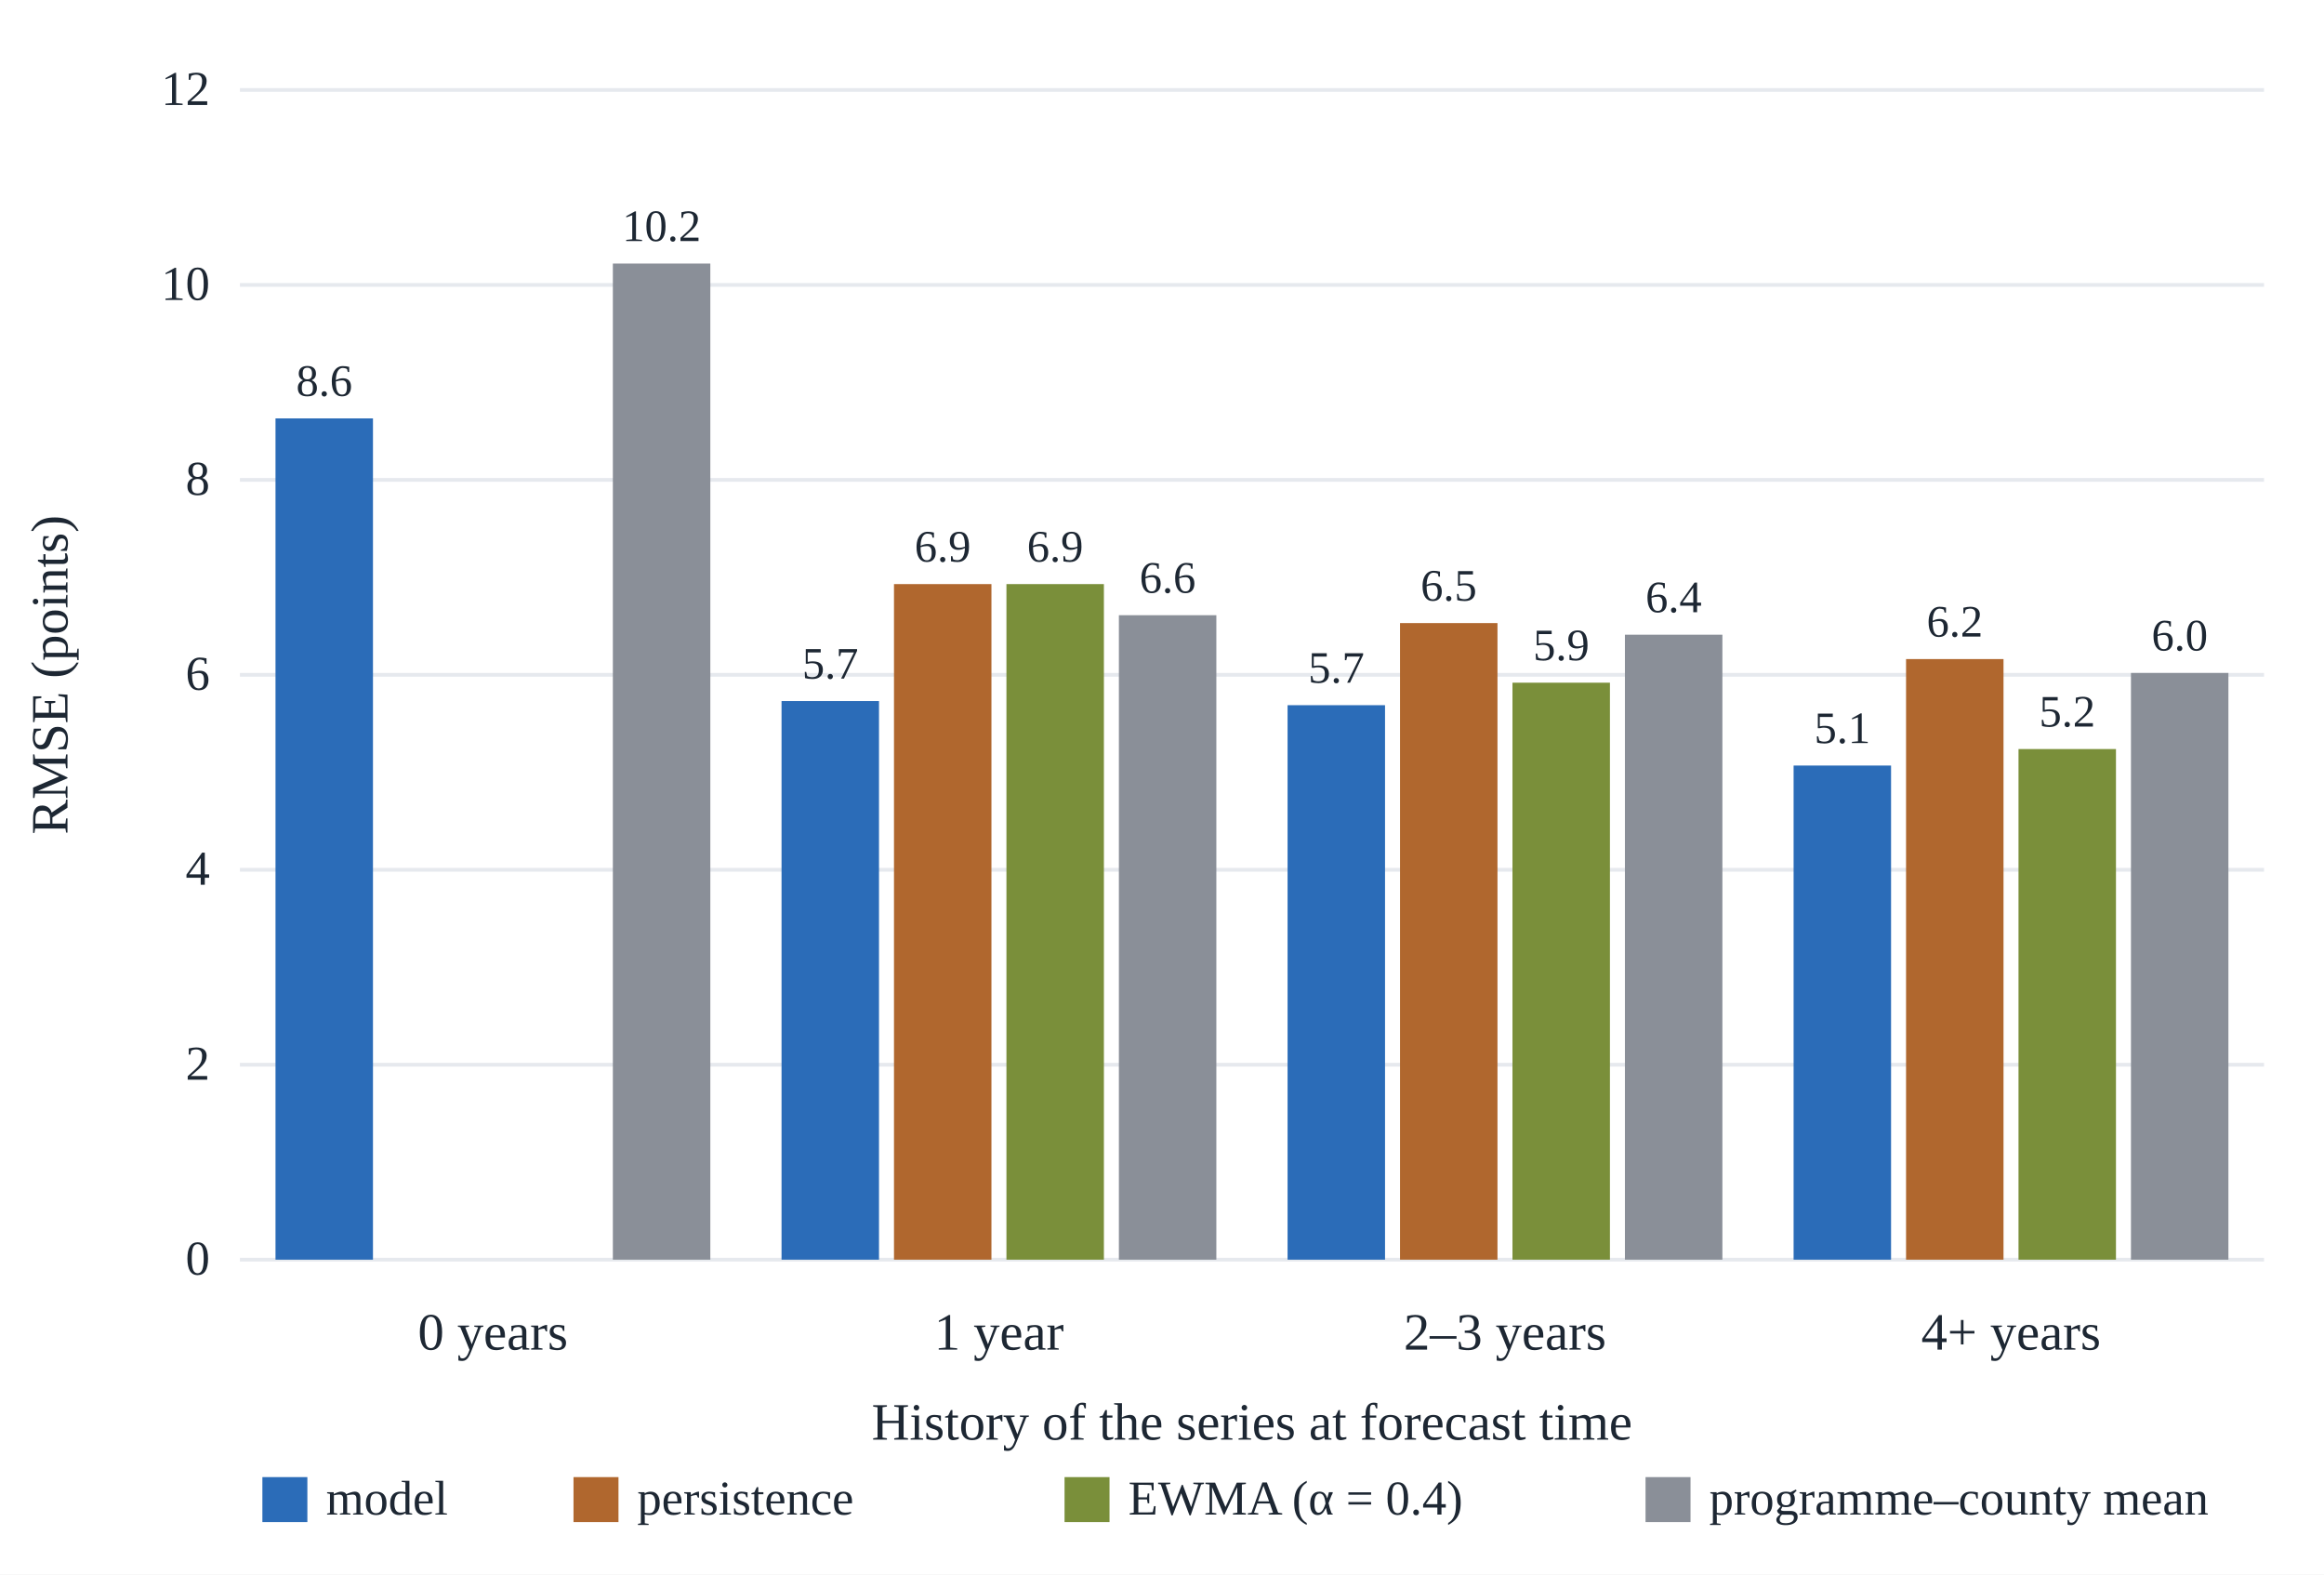
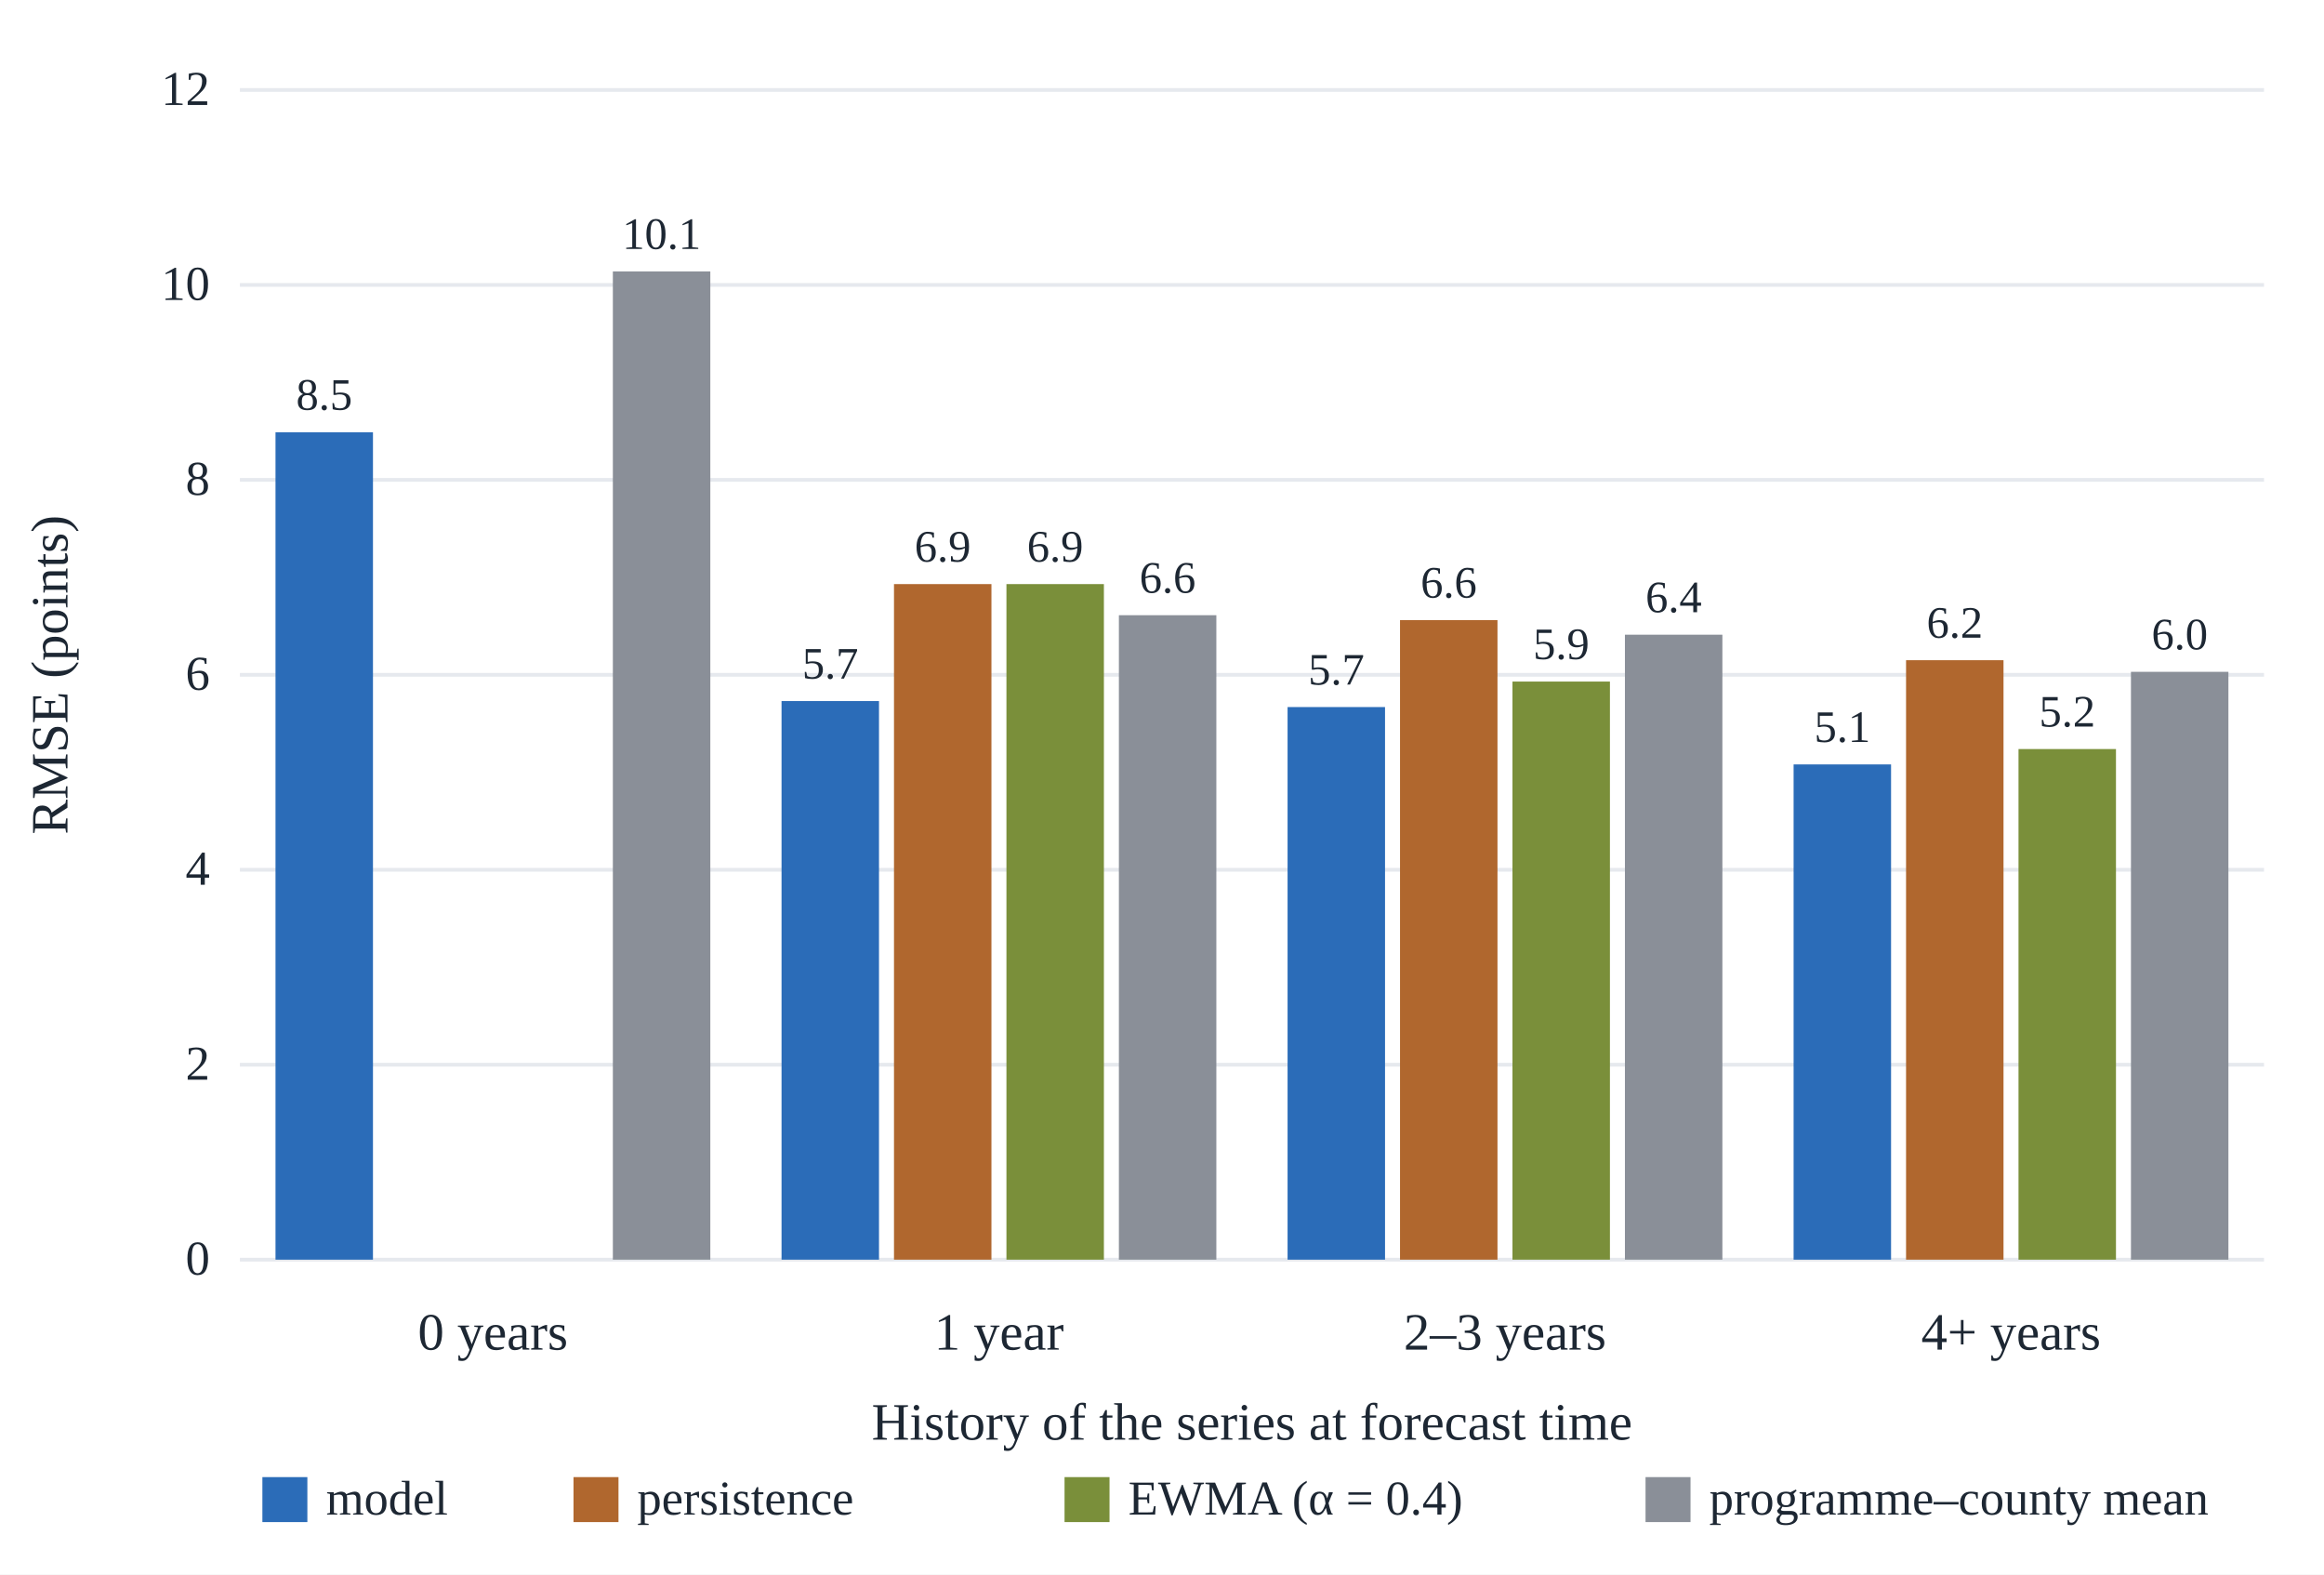
<svg xmlns="http://www.w3.org/2000/svg" viewBox="0 0 620 420" role="img" aria-label="Held-out RMSE by history stratum, model against three baselines">
  <rect width="620" height="420" fill="white" />
  <line x1="64" y1="336.0" x2="604" y2="336.0" stroke="#e6e9ee" />
  <text x="56" y="340.0" font-family="Georgia, &quot;Times New Roman&quot;, serif" font-size="13" fill="#1d2733" text-anchor="end">0</text>
  <line x1="64" y1="284.0" x2="604" y2="284.0" stroke="#e6e9ee" />
  <text x="56" y="288.0" font-family="Georgia, &quot;Times New Roman&quot;, serif" font-size="13" fill="#1d2733" text-anchor="end">2</text>
  <line x1="64" y1="232.0" x2="604" y2="232.0" stroke="#e6e9ee" />
  <text x="56" y="236.0" font-family="Georgia, &quot;Times New Roman&quot;, serif" font-size="13" fill="#1d2733" text-anchor="end">4</text>
  <line x1="64" y1="180.0" x2="604" y2="180.0" stroke="#e6e9ee" />
  <text x="56" y="184.0" font-family="Georgia, &quot;Times New Roman&quot;, serif" font-size="13" fill="#1d2733" text-anchor="end">6</text>
  <line x1="64" y1="128.0" x2="604" y2="128.0" stroke="#e6e9ee" />
  <text x="56" y="132.0" font-family="Georgia, &quot;Times New Roman&quot;, serif" font-size="13" fill="#1d2733" text-anchor="end">8</text>
  <line x1="64" y1="76.0" x2="604" y2="76.0" stroke="#e6e9ee" />
  <text x="56" y="80.0" font-family="Georgia, &quot;Times New Roman&quot;, serif" font-size="13" fill="#1d2733" text-anchor="end">10</text>
  <line x1="64" y1="24.0" x2="604" y2="24.0" stroke="#e6e9ee" />
  <text x="56" y="28.0" font-family="Georgia, &quot;Times New Roman&quot;, serif" font-size="13" fill="#1d2733" text-anchor="end">12</text>
-   <rect x="73.5" y="111.6" width="26" height="224.4" fill="#2b6cb8" />
-   <text x="86.5" y="105.6" font-family="Georgia, &quot;Times New Roman&quot;, serif" font-size="12" fill="#1d2733" text-anchor="middle">8.6</text>
-   <rect x="163.5" y="70.3" width="26" height="265.7" fill="#8a8f98" />
-   <text x="176.5" y="64.3" font-family="Georgia, &quot;Times New Roman&quot;, serif" font-size="12" fill="#1d2733" text-anchor="middle">10.2</text>
+   <rect x="73.5" y="115.3" width="26" height="220.7" fill="#2b6cb8" />
+   <text x="86.5" y="109.3" font-family="Georgia, &quot;Times New Roman&quot;, serif" font-size="12" fill="#1d2733" text-anchor="middle">8.5</text>
+   <rect x="163.5" y="72.4" width="26" height="263.6" fill="#8a8f98" />
+   <text x="176.5" y="66.4" font-family="Georgia, &quot;Times New Roman&quot;, serif" font-size="12" fill="#1d2733" text-anchor="middle">10.1</text>
  <text x="131.5" y="360" font-family="Georgia, &quot;Times New Roman&quot;, serif" font-size="14" fill="#1d2733" text-anchor="middle">0 years</text>
  <rect x="208.5" y="187.0" width="26" height="149.0" fill="#2b6cb8" />
  <text x="221.5" y="181.0" font-family="Georgia, &quot;Times New Roman&quot;, serif" font-size="12" fill="#1d2733" text-anchor="middle">5.7</text>
  <rect x="238.5" y="155.8" width="26" height="180.2" fill="#b0672e" />
  <text x="251.5" y="149.8" font-family="Georgia, &quot;Times New Roman&quot;, serif" font-size="12" fill="#1d2733" text-anchor="middle">6.9</text>
  <rect x="268.5" y="155.8" width="26" height="180.2" fill="#7a8f3a" />
  <text x="281.5" y="149.8" font-family="Georgia, &quot;Times New Roman&quot;, serif" font-size="12" fill="#1d2733" text-anchor="middle">6.9</text>
  <rect x="298.5" y="164.1" width="26" height="171.9" fill="#8a8f98" />
  <text x="311.5" y="158.1" font-family="Georgia, &quot;Times New Roman&quot;, serif" font-size="12" fill="#1d2733" text-anchor="middle">6.6</text>
  <text x="266.5" y="360" font-family="Georgia, &quot;Times New Roman&quot;, serif" font-size="14" fill="#1d2733" text-anchor="middle">1 year</text>
-   <rect x="343.5" y="188.1" width="26" height="147.9" fill="#2b6cb8" />
-   <text x="356.5" y="182.1" font-family="Georgia, &quot;Times New Roman&quot;, serif" font-size="12" fill="#1d2733" text-anchor="middle">5.7</text>
-   <rect x="373.5" y="166.2" width="26" height="169.8" fill="#b0672e" />
-   <text x="386.5" y="160.2" font-family="Georgia, &quot;Times New Roman&quot;, serif" font-size="12" fill="#1d2733" text-anchor="middle">6.5</text>
-   <rect x="403.5" y="182.1" width="26" height="153.9" fill="#7a8f3a" />
-   <text x="416.5" y="176.1" font-family="Georgia, &quot;Times New Roman&quot;, serif" font-size="12" fill="#1d2733" text-anchor="middle">5.9</text>
+   <rect x="343.5" y="188.6" width="26" height="147.4" fill="#2b6cb8" />
+   <text x="356.5" y="182.6" font-family="Georgia, &quot;Times New Roman&quot;, serif" font-size="12" fill="#1d2733" text-anchor="middle">5.7</text>
+   <rect x="373.5" y="165.4" width="26" height="170.6" fill="#b0672e" />
+   <text x="386.5" y="159.4" font-family="Georgia, &quot;Times New Roman&quot;, serif" font-size="12" fill="#1d2733" text-anchor="middle">6.6</text>
+   <rect x="403.5" y="181.8" width="26" height="154.2" fill="#7a8f3a" />
+   <text x="416.5" y="175.8" font-family="Georgia, &quot;Times New Roman&quot;, serif" font-size="12" fill="#1d2733" text-anchor="middle">5.9</text>
  <rect x="433.5" y="169.3" width="26" height="166.7" fill="#8a8f98" />
  <text x="446.5" y="163.3" font-family="Georgia, &quot;Times New Roman&quot;, serif" font-size="12" fill="#1d2733" text-anchor="middle">6.4</text>
  <text x="401.5" y="360" font-family="Georgia, &quot;Times New Roman&quot;, serif" font-size="14" fill="#1d2733" text-anchor="middle">2–3 years</text>
-   <rect x="478.5" y="204.2" width="26" height="131.8" fill="#2b6cb8" />
-   <text x="491.5" y="198.2" font-family="Georgia, &quot;Times New Roman&quot;, serif" font-size="12" fill="#1d2733" text-anchor="middle">5.1</text>
-   <rect x="508.5" y="175.8" width="26" height="160.2" fill="#b0672e" />
-   <text x="521.5" y="169.8" font-family="Georgia, &quot;Times New Roman&quot;, serif" font-size="12" fill="#1d2733" text-anchor="middle">6.2</text>
+   <rect x="478.5" y="203.9" width="26" height="132.1" fill="#2b6cb8" />
+   <text x="491.5" y="197.9" font-family="Georgia, &quot;Times New Roman&quot;, serif" font-size="12" fill="#1d2733" text-anchor="middle">5.1</text>
+   <rect x="508.5" y="176.1" width="26" height="159.9" fill="#b0672e" />
+   <text x="521.5" y="170.1" font-family="Georgia, &quot;Times New Roman&quot;, serif" font-size="12" fill="#1d2733" text-anchor="middle">6.2</text>
  <rect x="538.5" y="199.8" width="26" height="136.2" fill="#7a8f3a" />
  <text x="551.5" y="193.8" font-family="Georgia, &quot;Times New Roman&quot;, serif" font-size="12" fill="#1d2733" text-anchor="middle">5.2</text>
-   <rect x="568.5" y="179.5" width="26" height="156.5" fill="#8a8f98" />
-   <text x="581.5" y="173.5" font-family="Georgia, &quot;Times New Roman&quot;, serif" font-size="12" fill="#1d2733" text-anchor="middle">6.0</text>
+   <rect x="568.5" y="179.2" width="26" height="156.8" fill="#8a8f98" />
+   <text x="581.5" y="173.2" font-family="Georgia, &quot;Times New Roman&quot;, serif" font-size="12" fill="#1d2733" text-anchor="middle">6.0</text>
  <text x="536.5" y="360" font-family="Georgia, &quot;Times New Roman&quot;, serif" font-size="14" fill="#1d2733" text-anchor="middle">4+ years</text>
  <text x="334.0" y="384" font-family="Georgia, &quot;Times New Roman&quot;, serif" font-size="14" fill="#1d2733" text-anchor="middle">History of the series at forecast time</text>
  <rect x="70" y="394" width="12" height="12" fill="#2b6cb8" />
  <text x="87" y="404" font-family="Georgia, &quot;Times New Roman&quot;, serif" font-size="13" fill="#1d2733">model</text>
  <rect x="153" y="394" width="12" height="12" fill="#b0672e" />
  <text x="170" y="404" font-family="Georgia, &quot;Times New Roman&quot;, serif" font-size="13" fill="#1d2733">persistence</text>
  <rect x="284" y="394" width="12" height="12" fill="#7a8f3a" />
  <text x="301" y="404" font-family="Georgia, &quot;Times New Roman&quot;, serif" font-size="13" fill="#1d2733">EWMA (α = 0.4)</text>
  <rect x="439" y="394" width="12" height="12" fill="#8a8f98" />
  <text x="456" y="404" font-family="Georgia, &quot;Times New Roman&quot;, serif" font-size="13" fill="#1d2733">programme–county mean</text>
  <text x="18" y="180.0" font-family="Georgia, &quot;Times New Roman&quot;, serif" font-size="14" fill="#1d2733" text-anchor="middle" transform="rotate(-90 18 180.0)">RMSE (points)</text>
</svg>
